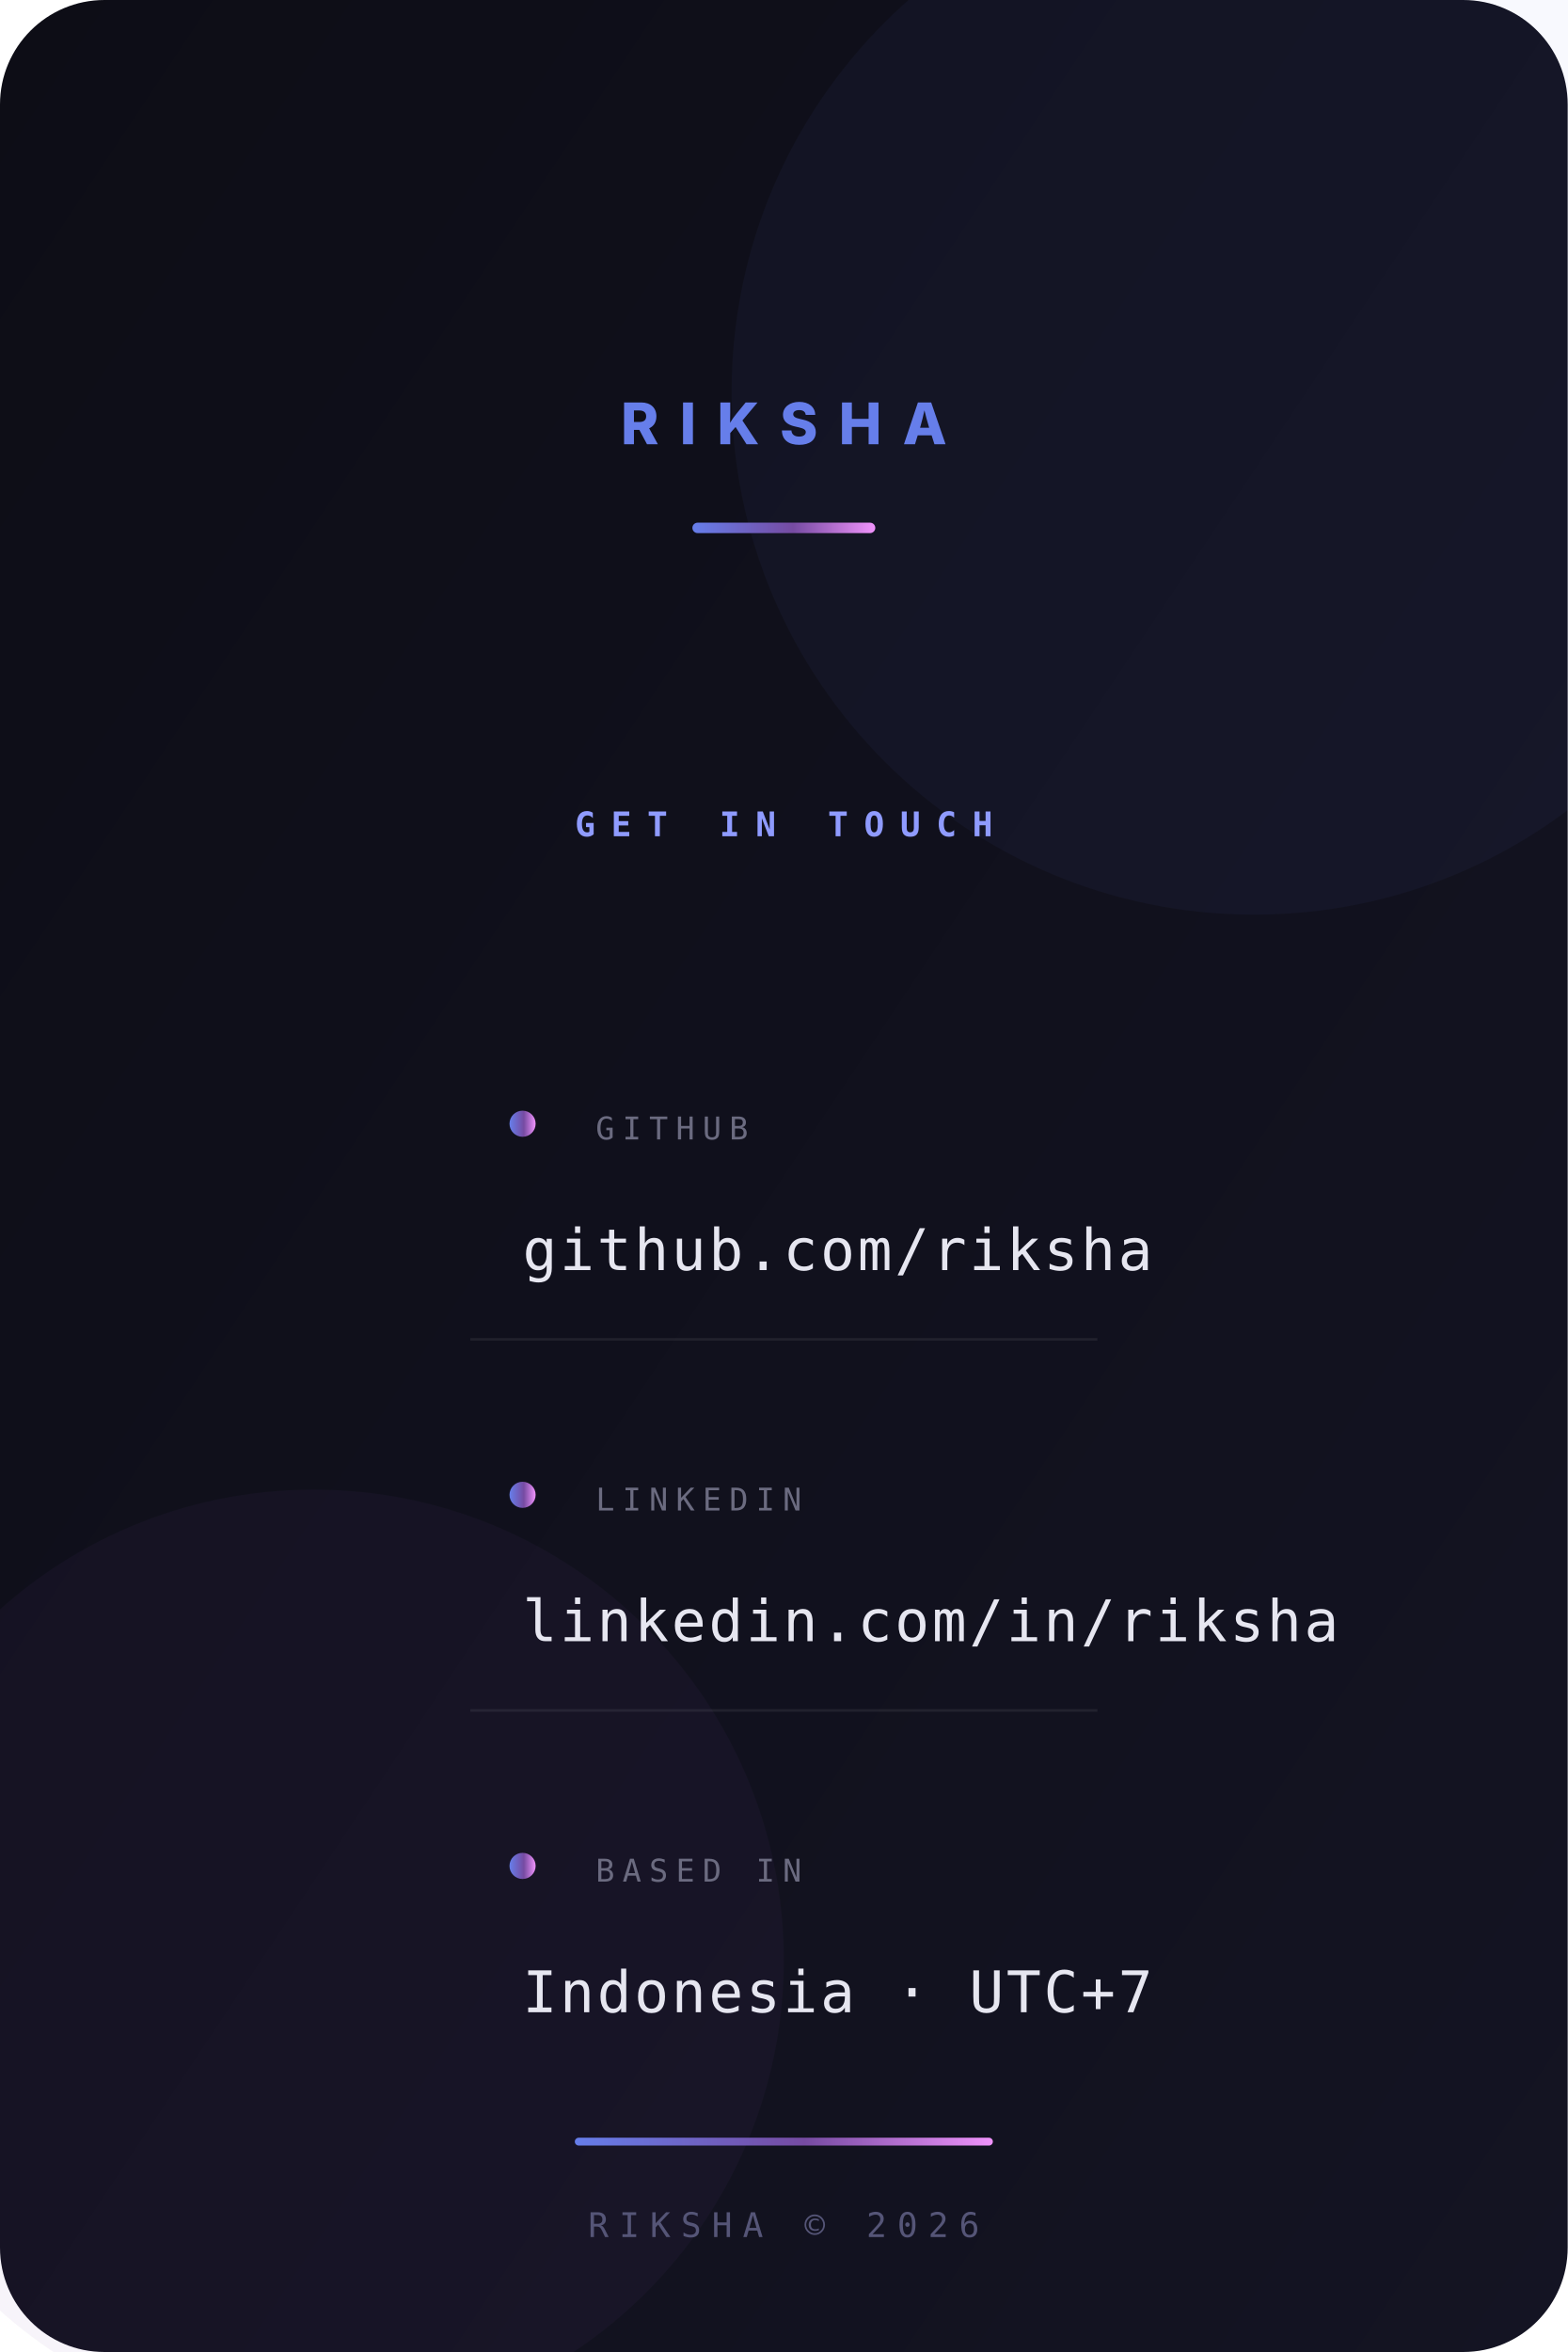
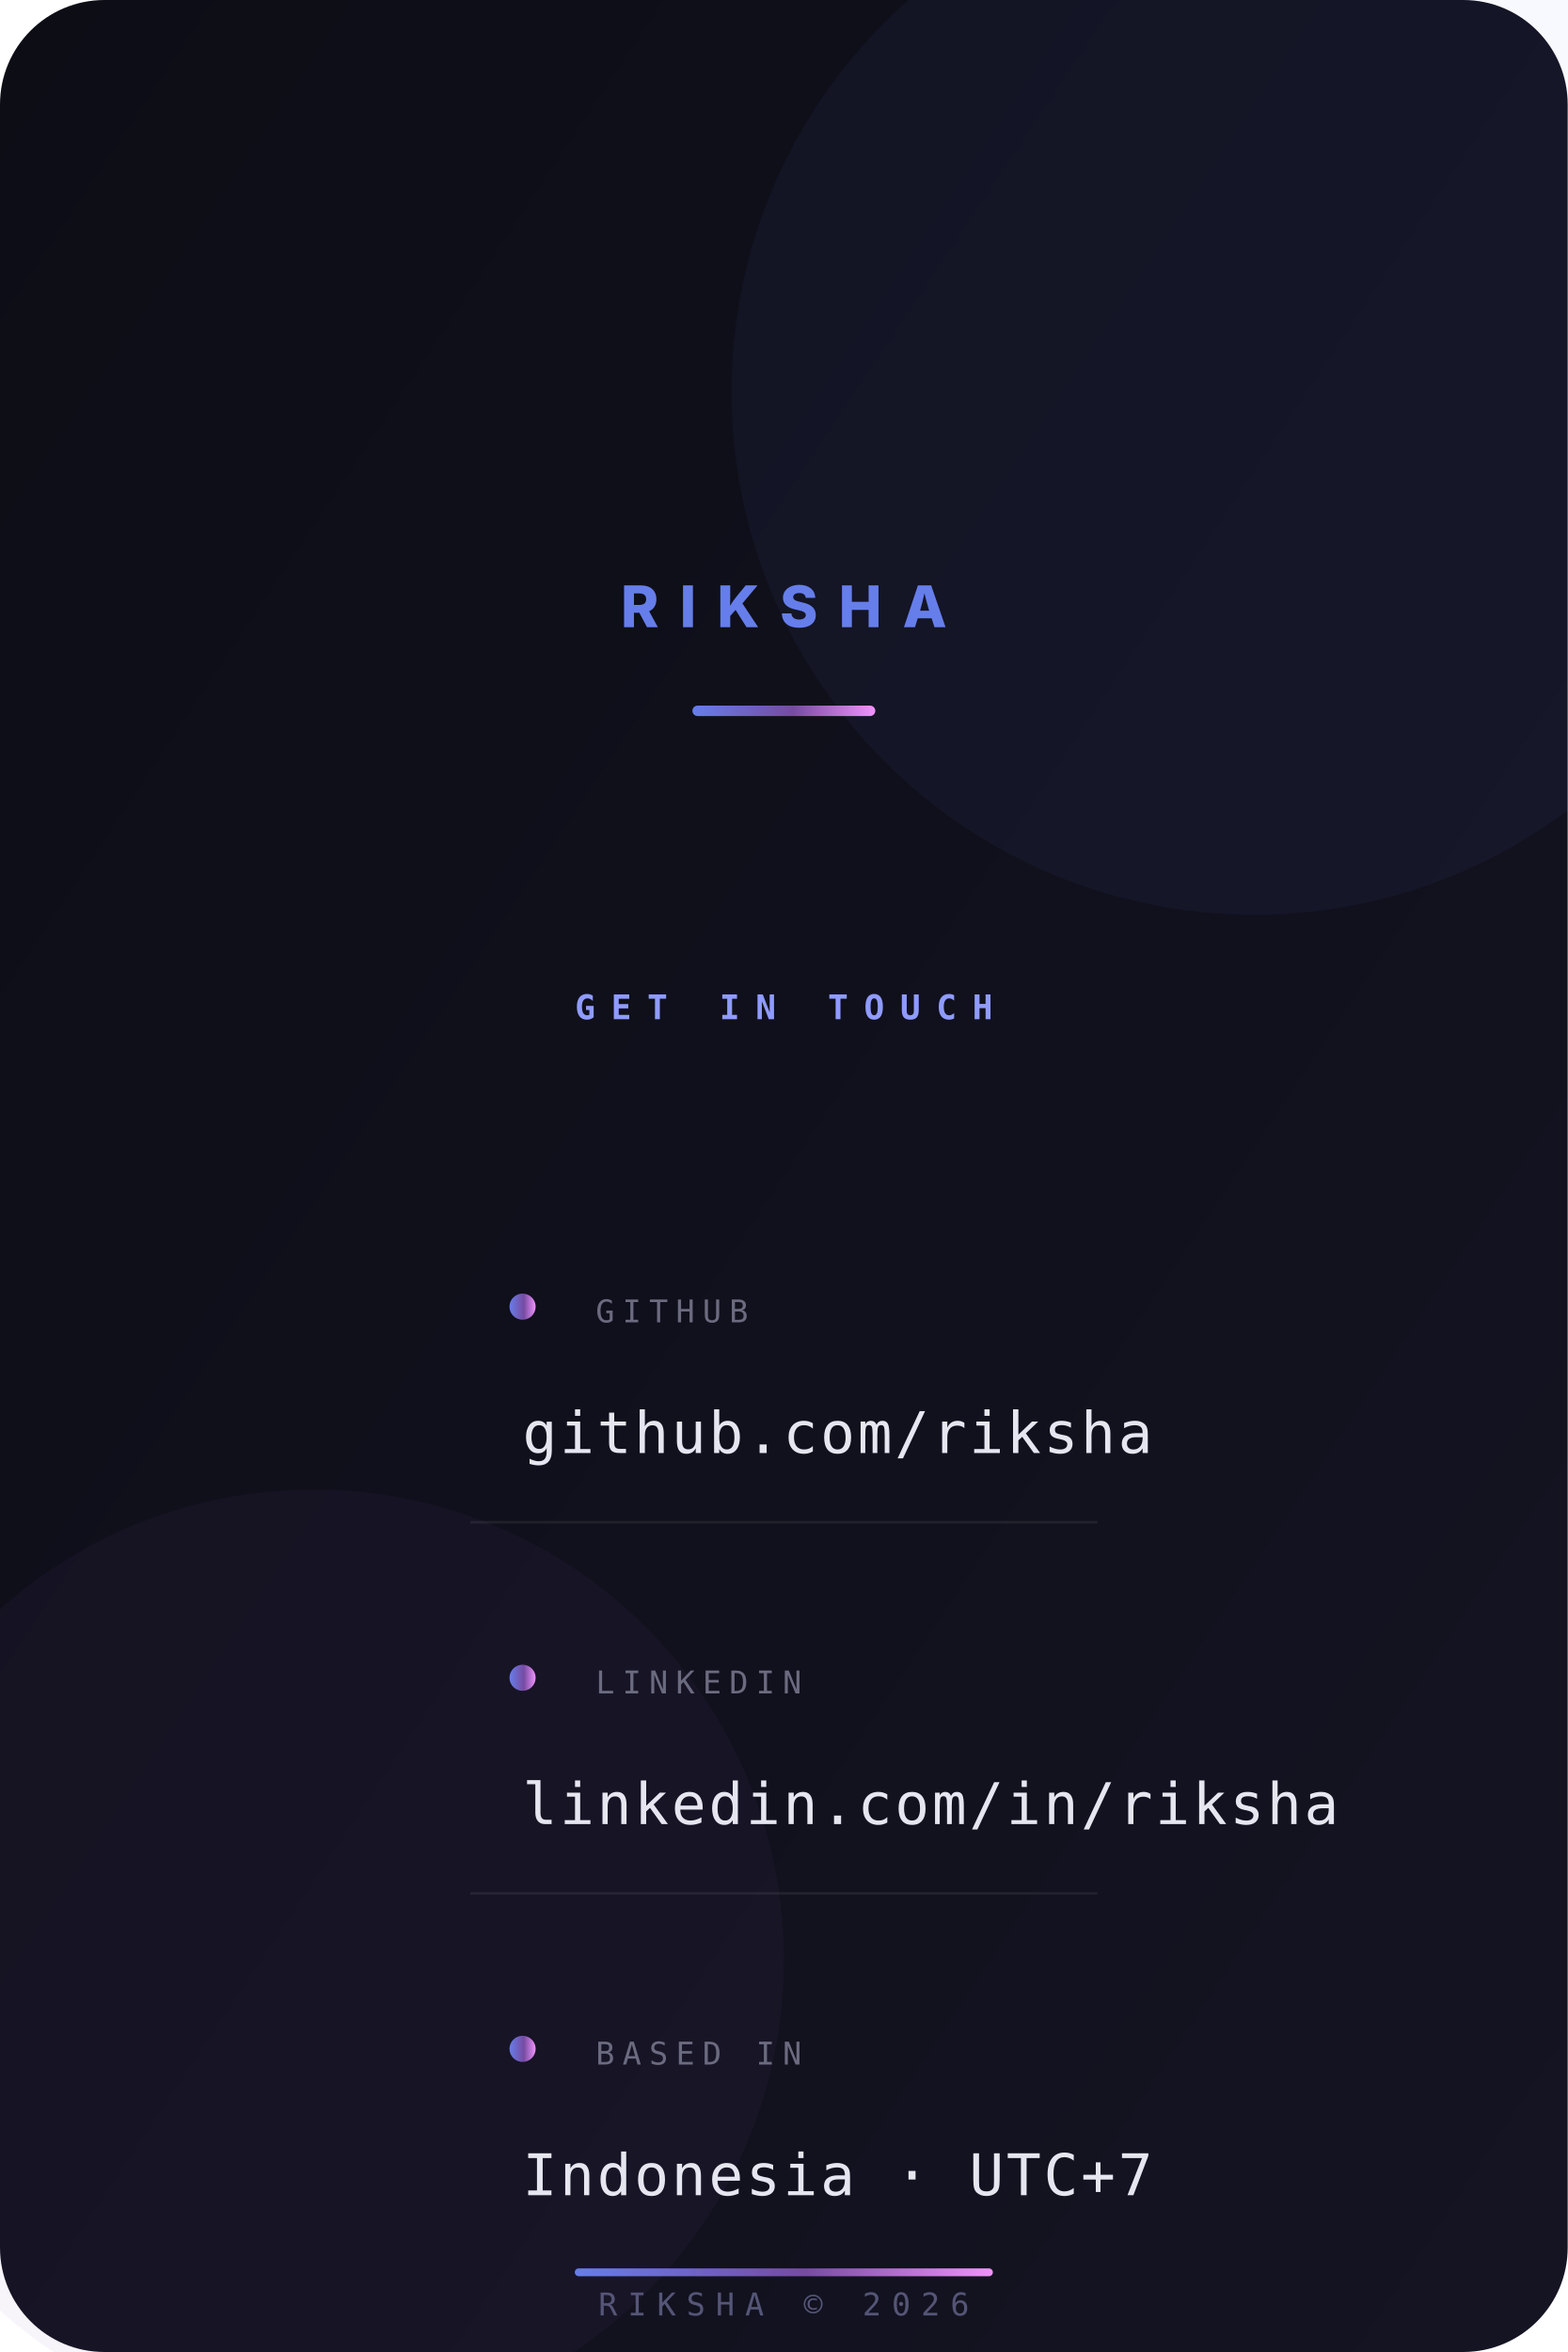
<svg xmlns="http://www.w3.org/2000/svg" width="600" height="900" viewBox="0 0 600 900">
  <defs>
    <linearGradient id="bg" x1="0%" y1="0%" x2="100%" y2="100%">
      <stop offset="0%" style="stop-color:#0d0d16" />
      <stop offset="100%" style="stop-color:#141423" />
    </linearGradient>
    <linearGradient id="accent" x1="0%" y1="0%" x2="100%" y2="0%">
      <stop offset="0%" style="stop-color:#667eea" />
      <stop offset="55%" style="stop-color:#764ba2" />
      <stop offset="100%" style="stop-color:#f093fb" />
    </linearGradient>
  </defs>
  <rect width="600" height="900" rx="40" fill="url(#bg)" />
  <circle cx="480" cy="150" r="200" fill="#667eea" opacity="0.05" />
  <circle cx="120" cy="750" r="180" fill="#764ba2" opacity="0.06" />
-   <text x="300" y="170" text-anchor="middle" font-family="system-ui, -apple-system, sans-serif" font-size="22" font-weight="800" letter-spacing="8" fill="#667eea">RIKSHA</text>
-   <rect x="265" y="200" width="70" height="4" rx="2" fill="url(#accent)" />
-   <text x="300" y="320" text-anchor="middle" font-family="ui-monospace, 'JetBrains Mono', monospace, monospace" font-size="13" font-weight="600" letter-spacing="6" fill="#8f9bff">GET IN TOUCH</text>
+   <text x="300" y="240" text-anchor="middle" font-family="system-ui, -apple-system, sans-serif" font-size="22" font-weight="800" letter-spacing="8" fill="#667eea">RIKSHA</text>
+   <rect x="265" y="270" width="70" height="4" rx="2" fill="url(#accent)" />
+   <text x="300" y="390" text-anchor="middle" font-family="ui-monospace, 'JetBrains Mono', monospace, monospace" font-size="13" font-weight="600" letter-spacing="6" fill="#8f9bff">GET IN TOUCH</text>
  <g font-family="ui-monospace, 'JetBrains Mono', monospace, monospace">
-     <circle cx="200" cy="430" r="5" fill="url(#accent)" />
-     <text x="228" y="436" font-size="12" letter-spacing="3" fill="#6b6b80">GITHUB</text>
-     <text x="200" y="486" font-size="22" letter-spacing="1" fill="#e6e6f0">github.com/riksha</text>
-     <rect x="180" y="512" width="240" height="1" fill="rgba(255,255,255,0.07)" />
-     <circle cx="200" cy="572" r="5" fill="url(#accent)" />
-     <text x="228" y="578" font-size="12" letter-spacing="3" fill="#6b6b80">LINKEDIN</text>
-     <text x="200" y="628" font-size="22" letter-spacing="1" fill="#e6e6f0">linkedin.com/in/riksha</text>
-     <rect x="180" y="654" width="240" height="1" fill="rgba(255,255,255,0.07)" />
-     <circle cx="200" cy="714" r="5" fill="url(#accent)" />
-     <text x="228" y="720" font-size="12" letter-spacing="3" fill="#6b6b80">BASED IN</text>
-     <text x="200" y="770" font-size="22" letter-spacing="1" fill="#e6e6f0">Indonesia · UTC+7</text>
+     <circle cx="200" cy="500" r="5" fill="url(#accent)" />
+     <text x="228" y="506" font-size="12" letter-spacing="3" fill="#6b6b80">GITHUB</text>
+     <text x="200" y="556" font-size="22" letter-spacing="1" fill="#e6e6f0">github.com/riksha</text>
+     <rect x="180" y="582" width="240" height="1" fill="rgba(255,255,255,0.07)" />
+     <circle cx="200" cy="642" r="5" fill="url(#accent)" />
+     <text x="228" y="648" font-size="12" letter-spacing="3" fill="#6b6b80">LINKEDIN</text>
+     <text x="200" y="698" font-size="22" letter-spacing="1" fill="#e6e6f0">linkedin.com/in/riksha</text>
+     <rect x="180" y="724" width="240" height="1" fill="rgba(255,255,255,0.07)" />
+     <circle cx="200" cy="784" r="5" fill="url(#accent)" />
+     <text x="228" y="790" font-size="12" letter-spacing="3" fill="#6b6b80">BASED IN</text>
+     <text x="200" y="840" font-size="22" letter-spacing="1" fill="#e6e6f0">Indonesia · UTC+7</text>
  </g>
-   <rect x="220" y="818" width="160" height="3" rx="1.5" fill="url(#accent)" />
-   <text x="300" y="856" text-anchor="middle" font-family="ui-monospace, 'JetBrains Mono', monospace, monospace" font-size="13" letter-spacing="4" fill="#555577">RIKSHA © 2026</text>
+   <rect x="220" y="868" width="160" height="3" rx="1.5" fill="url(#accent)" />
+   <text x="300" y="886" text-anchor="middle" font-family="ui-monospace, 'JetBrains Mono', monospace, monospace" font-size="12" letter-spacing="4" fill="#555577">RIKSHA © 2026</text>
</svg>
